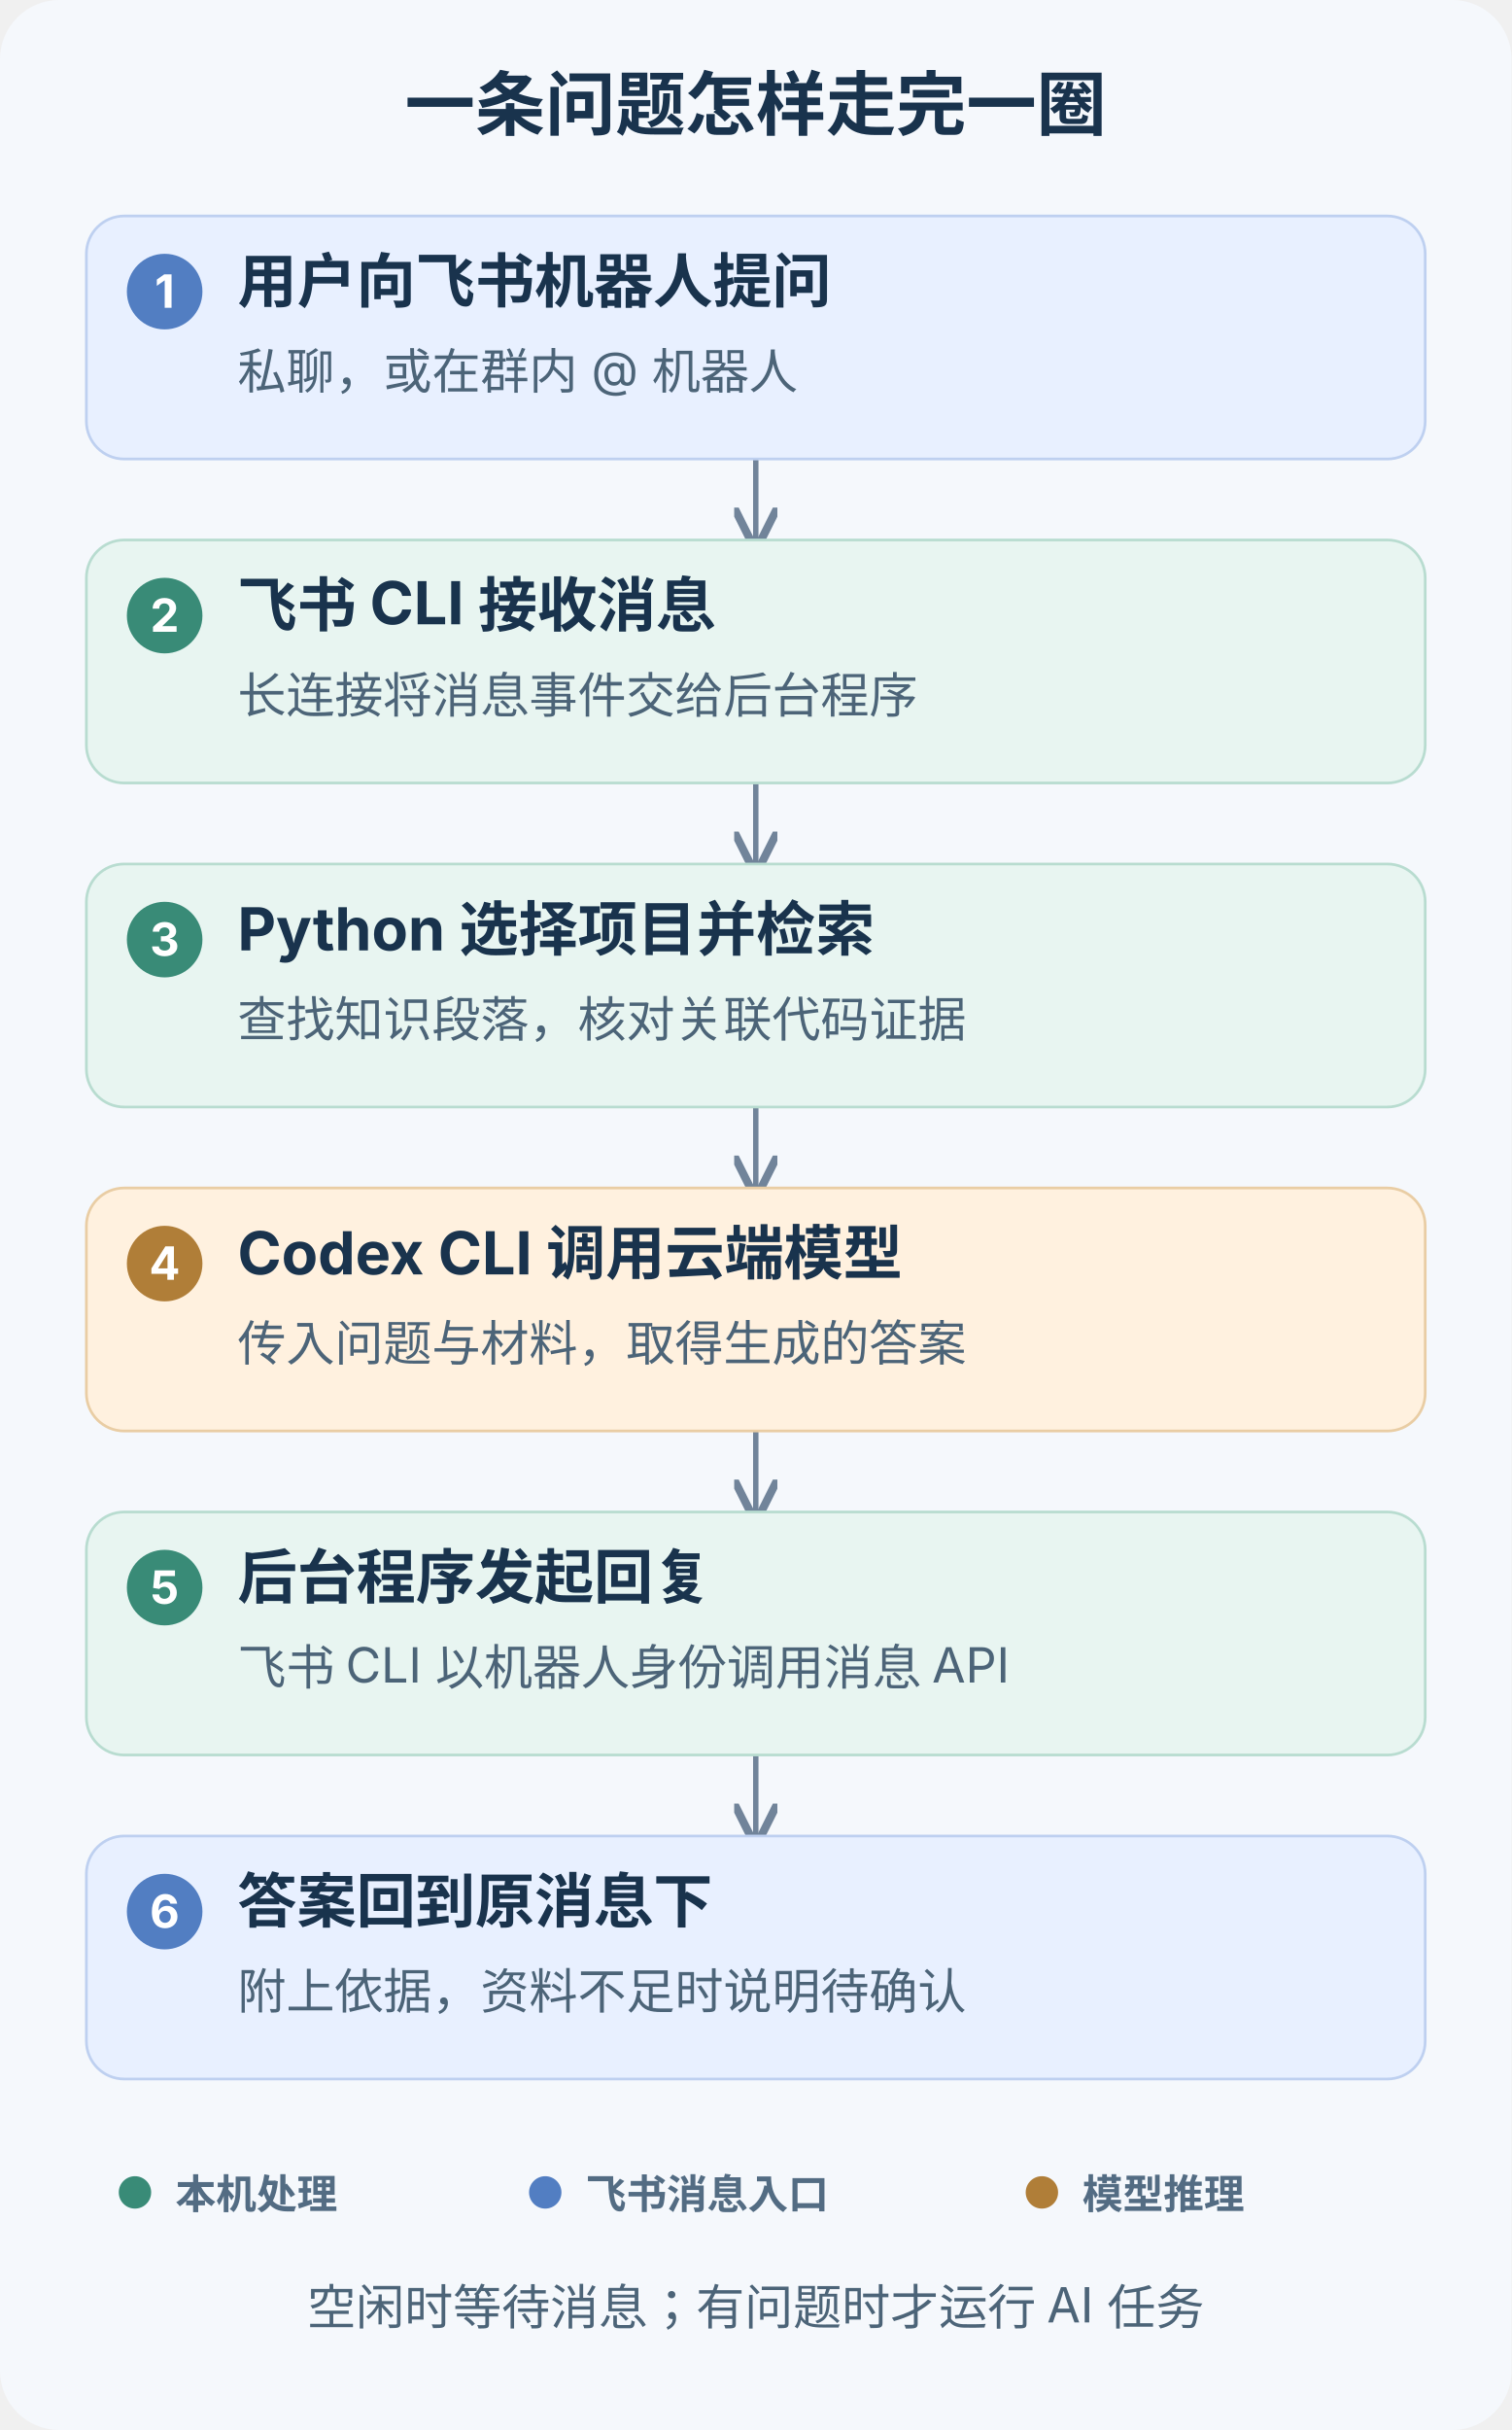
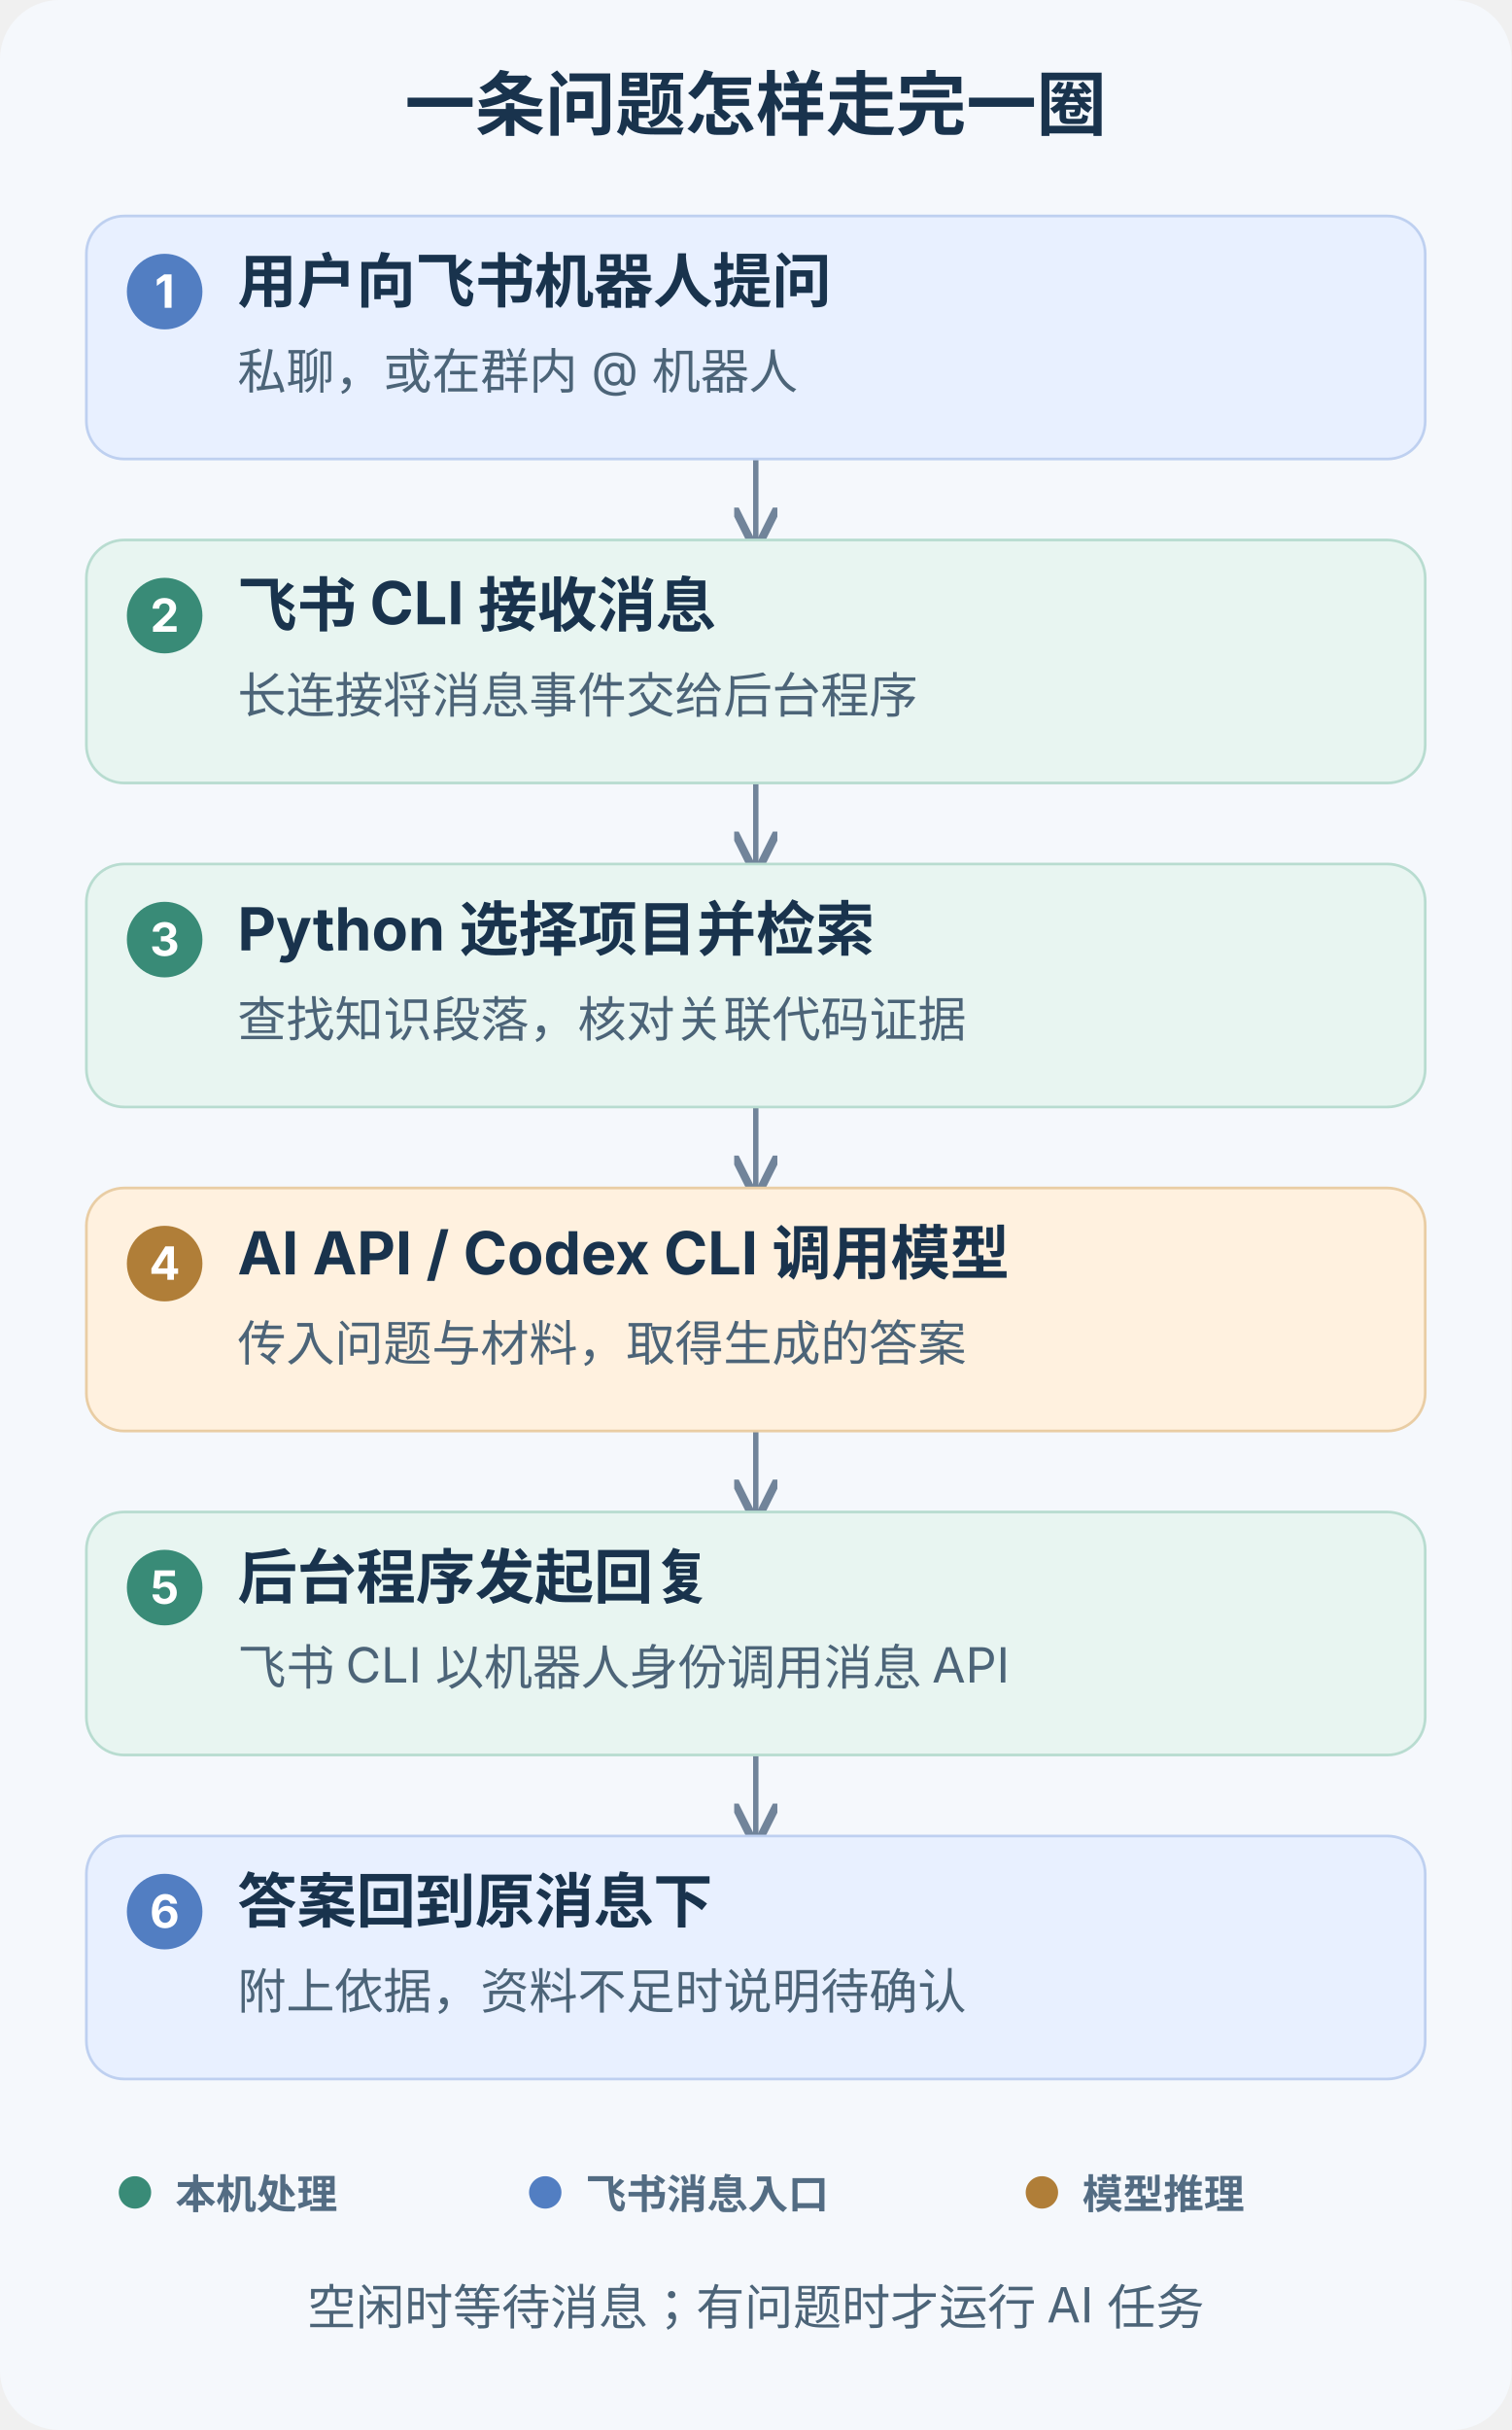
<svg xmlns="http://www.w3.org/2000/svg" width="560" height="900" viewBox="0 0 560 900" role="img" aria-labelledby="title desc">
  <defs>
    <marker id="arrow" markerWidth="8" markerHeight="8" refX="6" refY="4" orient="auto">
      <path d="M0 0 8 4 0 8" fill="none" stroke="#71849a" stroke-width="1.5" />
    </marker>
    <style>
      text{font-family:-apple-system,BlinkMacSystemFont,"Segoe UI","PingFang SC","Microsoft YaHei",sans-serif}
      .title{font-size:26px;font-weight:700;fill:#19334d}
      .main{font-size:22px;font-weight:650;fill:#19334d}
      .sub{font-size:18px;fill:#4c6478}
      .tag{font-size:15px;font-weight:600;fill:#536c83}
      .num{font-size:17px;font-weight:700;fill:#fff}
    </style>
  </defs>
  <rect width="560" height="900" rx="22" fill="#f5f8fc" />
  <text x="280" y="48" text-anchor="middle" class="title">一条问题怎样走完一圈</text>
  <g fill="none" stroke="#71849a" stroke-width="2" marker-end="url(#arrow)">
    <path d="M280 170V200" />
    <path d="M280 290V320" />
    <path d="M280 410V440" />
    <path d="M280 530V560" />
    <path d="M280 650V680" />
  </g>
  <g>
    <rect x="32" y="80" width="496" height="90" rx="14" fill="#e8f0ff" stroke="#bed0f0" />
    <circle cx="61" cy="108" r="14" fill="#527ec2" />
    <text x="61" y="114" text-anchor="middle" class="num">1</text>
    <text x="88" y="112" class="main">用户向飞书机器人提问</text>
    <text x="88" y="144" class="sub">私聊，或在群内 @ 机器人</text>
    <rect x="32" y="200" width="496" height="90" rx="14" fill="#e8f5f1" stroke="#b8dcd0" />
    <circle cx="61" cy="228" r="14" fill="#398b77" />
    <text x="61" y="234" text-anchor="middle" class="num">2</text>
    <text x="88" y="232" class="main">飞书 CLI 接收消息</text>
    <text x="88" y="264" class="sub">长连接将消息事件交给后台程序</text>
    <rect x="32" y="320" width="496" height="90" rx="14" fill="#e8f5f1" stroke="#b8dcd0" />
    <circle cx="61" cy="348" r="14" fill="#398b77" />
    <text x="61" y="354" text-anchor="middle" class="num">3</text>
    <text x="88" y="352" class="main">Python 选择项目并检索</text>
    <text x="88" y="384" class="sub">查找知识段落，核对关联代码证据</text>
    <rect x="32" y="440" width="496" height="90" rx="14" fill="#fff1df" stroke="#e9cda4" />
    <circle cx="61" cy="468" r="14" fill="#b07e38" />
    <text x="61" y="474" text-anchor="middle" class="num">4</text>
-     <text x="88" y="472" class="main">Codex CLI 调用云端模型</text>
+     <text x="88" y="472" class="main">AI API / Codex CLI 调用模型</text>
    <text x="88" y="504" class="sub">传入问题与材料，取得生成的答案</text>
    <rect x="32" y="560" width="496" height="90" rx="14" fill="#e8f5f1" stroke="#b8dcd0" />
    <circle cx="61" cy="588" r="14" fill="#398b77" />
    <text x="61" y="594" text-anchor="middle" class="num">5</text>
    <text x="88" y="592" class="main">后台程序发起回复</text>
    <text x="88" y="624" class="sub">飞书 CLI 以机器人身份调用消息 API</text>
    <rect x="32" y="680" width="496" height="90" rx="14" fill="#e8f0ff" stroke="#bed0f0" />
    <circle cx="61" cy="708" r="14" fill="#527ec2" />
    <text x="61" y="714" text-anchor="middle" class="num">6</text>
    <text x="88" y="712" class="main">答案回到原消息下</text>
    <text x="88" y="744" class="sub">附上依据，资料不足时说明待确认</text>
  </g>
  <circle cx="50" cy="812" r="6" fill="#398b77" />
  <text x="65" y="818" class="tag">本机处理</text>
  <circle cx="202" cy="812" r="6" fill="#527ec2" />
  <text x="217" y="818" class="tag">飞书消息入口</text>
  <circle cx="386" cy="812" r="6" fill="#b07e38" />
  <text x="401" y="818" class="tag">模型推理</text>
  <text x="280" y="861" text-anchor="middle" class="sub">空闲时等待消息；有问题时才运行 AI 任务</text>
</svg>
